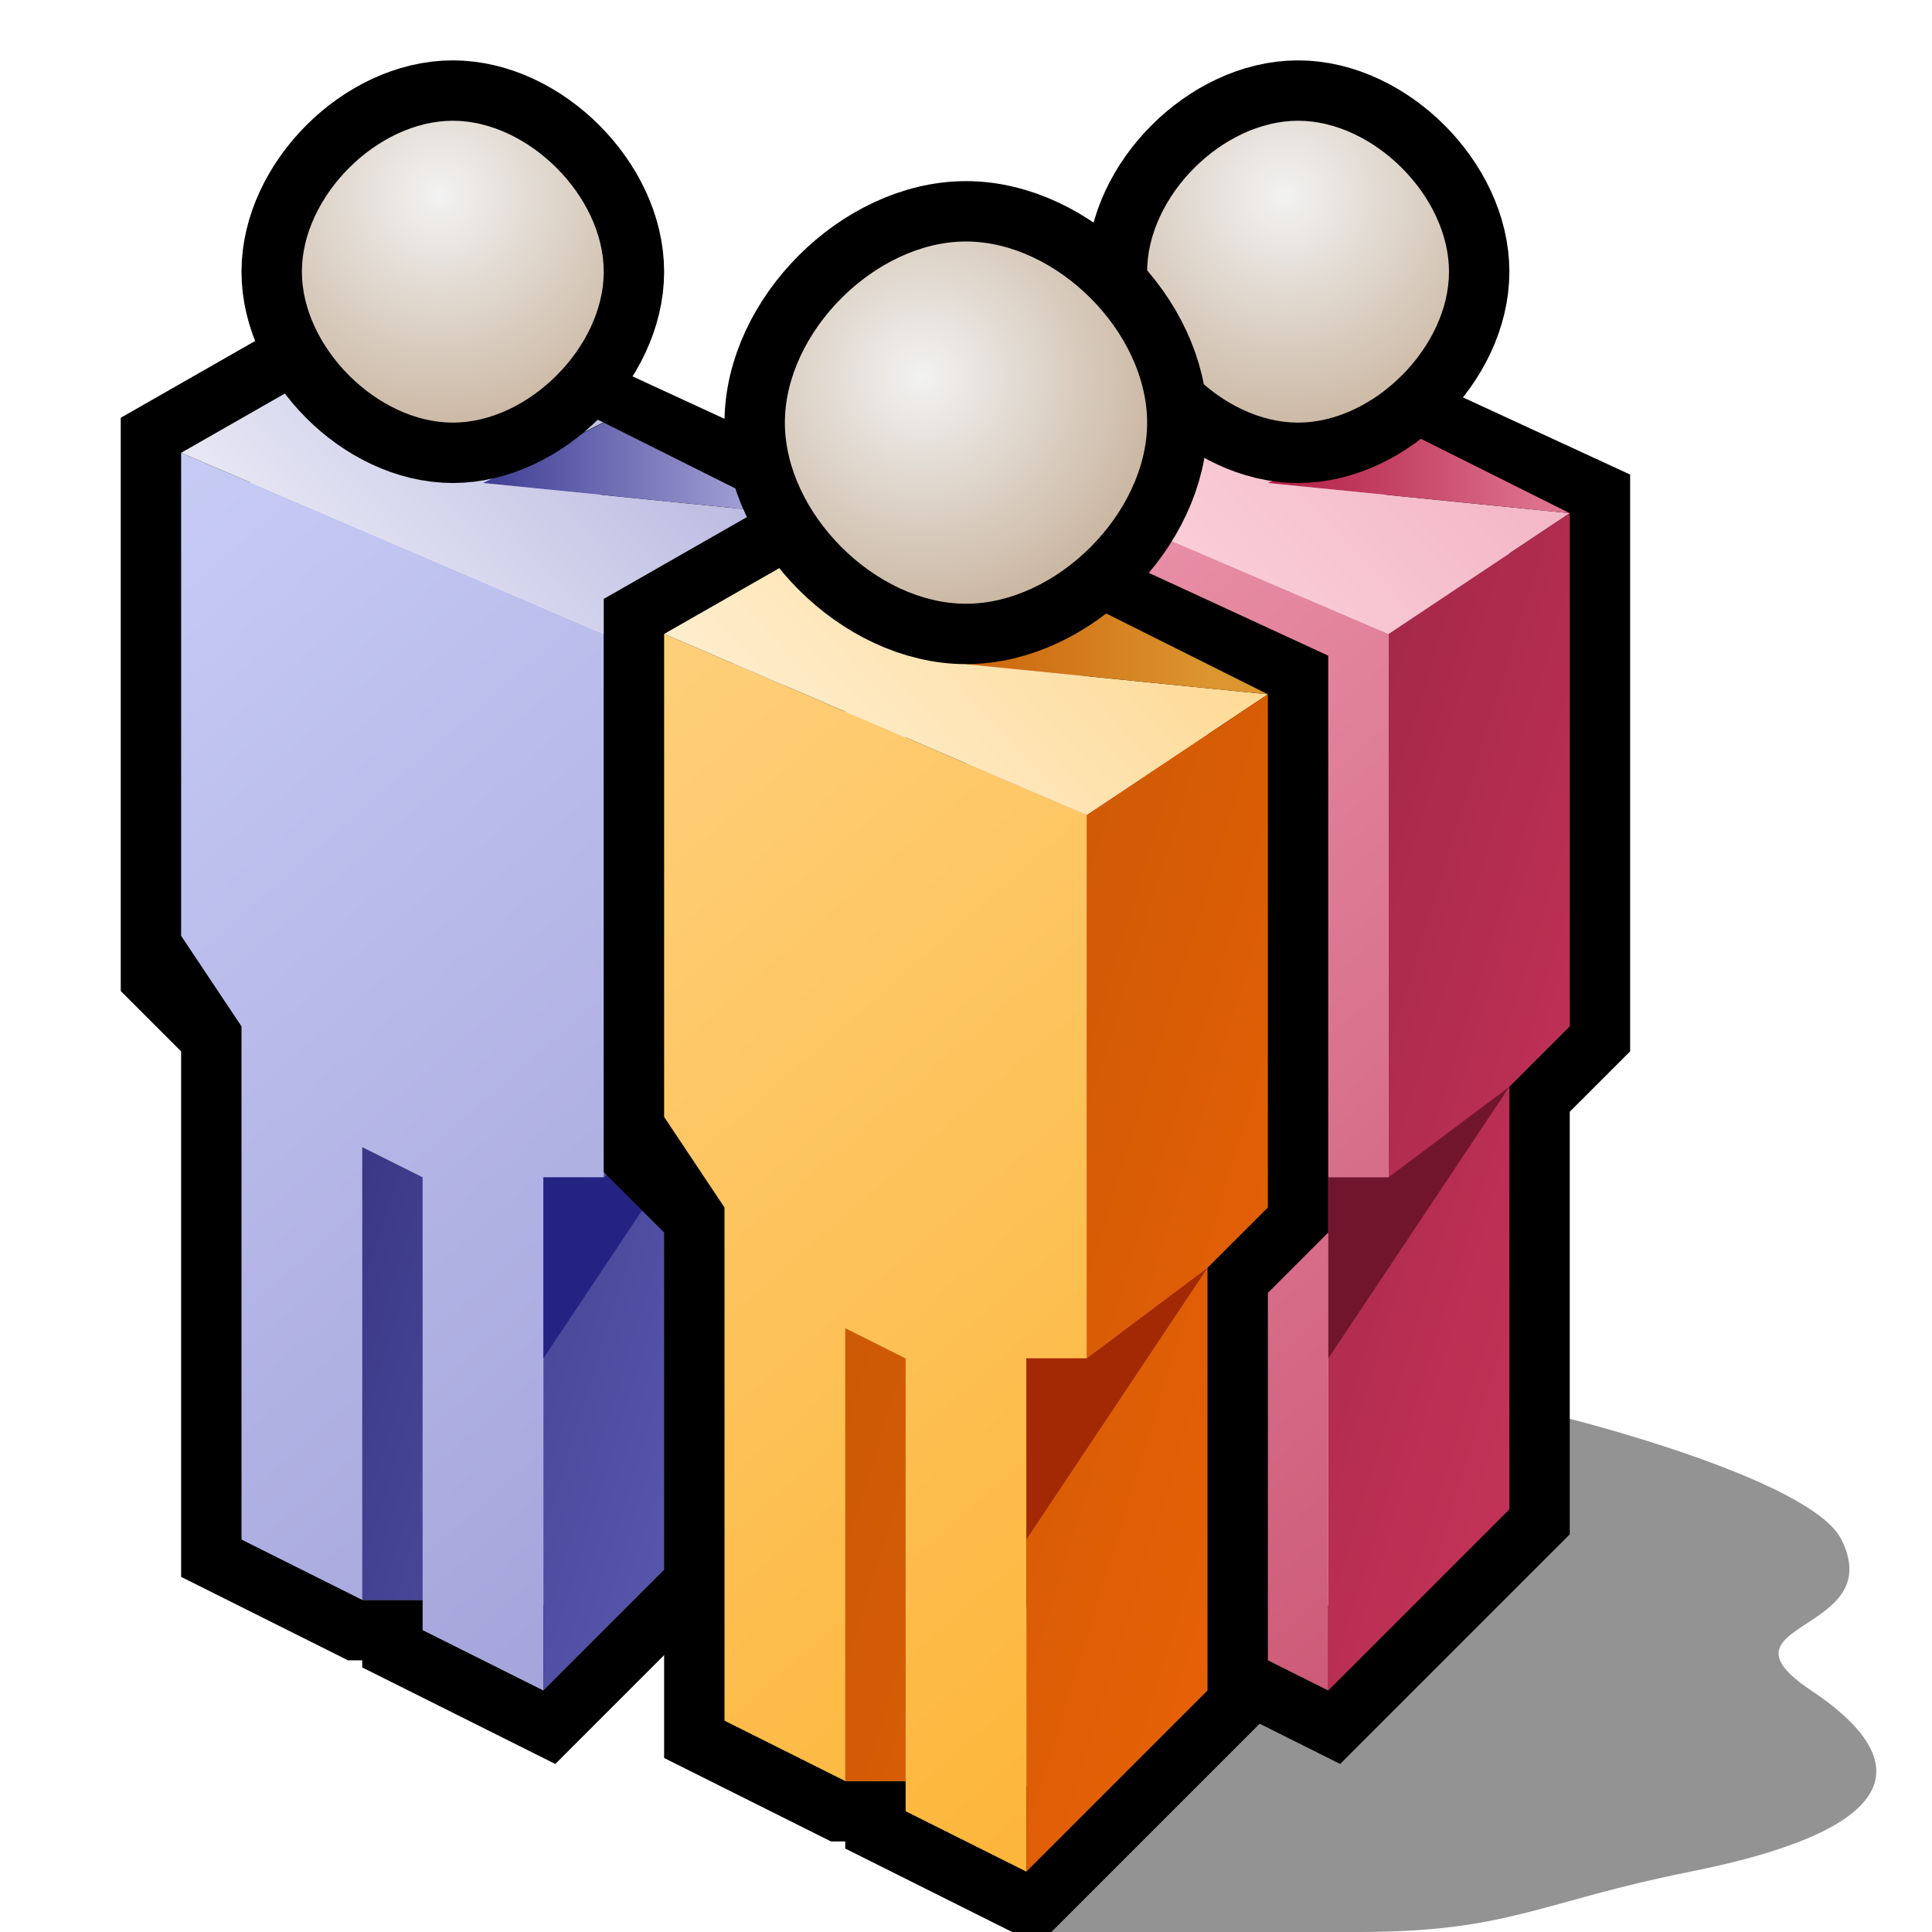
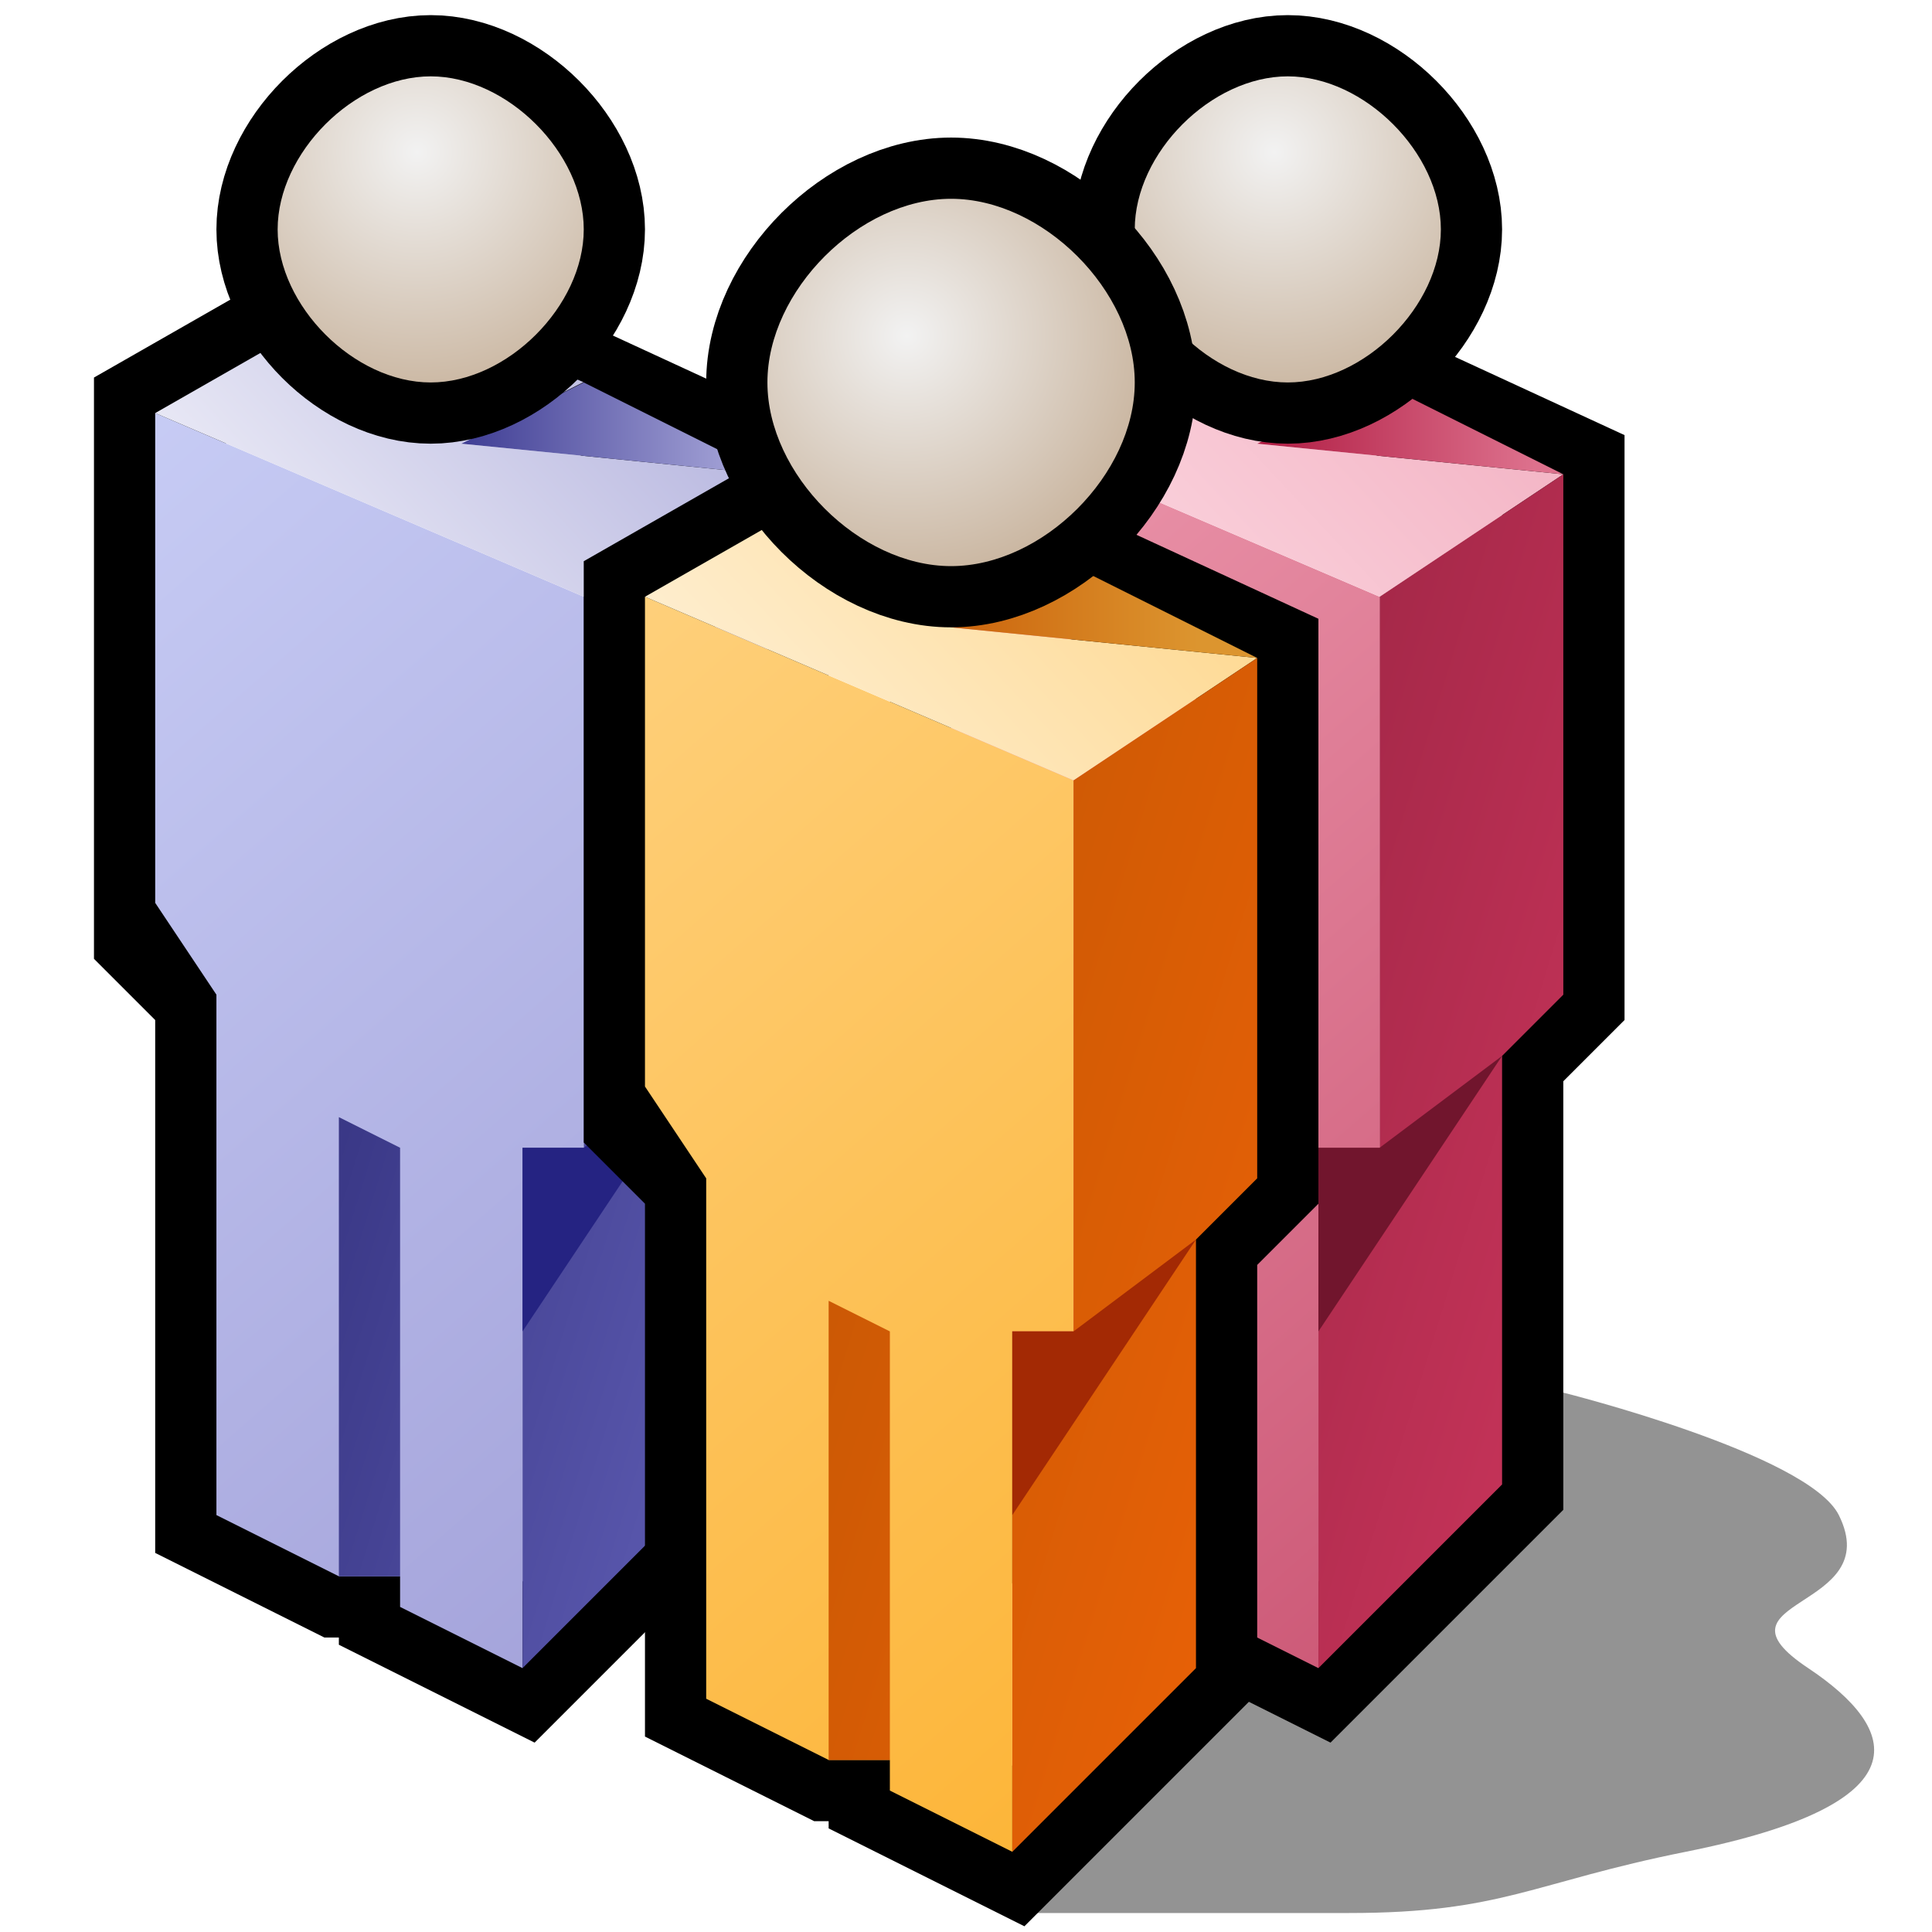
- <svg xmlns="http://www.w3.org/2000/svg" version="1.1" width="64" height="64" color-interpolation="linearRGB">
-   <g>
-     <path style="fill:#010101; fill-opacity:0.423" d="M34 64C34 64 40 64 45 64C50 64 51 63 56 62C63.84 60.43 63 58 60 56C56.56 53.71 62.56 54.13 61 51C60 49 52 47 52 47L42 56L34 64z" />
-     <path style="fill:none; stroke:#000000; stroke-width:4" d="M22 21V38L24 40V57L28 59L30 59L30 60L34 62L40 56V42L42 40V23L29 17L22 21z" transform="matrix(1,0,0,1,10,-6)" />
+ <svg xmlns="http://www.w3.org/2000/svg" version="1.1" width="28" height="28" color-interpolation="linearRGB" id="svg149">
+   <defs id="defs153" />
+   <g id="g147" transform="matrix(0.4436398,0,0,0.4436398,-0.4126283,-0.6680721)">
+     <path style="fill:#010101;fill-opacity:0.423" d="m 34,64 c 0,0 6,0 11,0 5,0 6,-1 11,-2 7.84,-1.57 7,-4 4,-6 -3.44,-2.29 2.56,-1.87 1,-5 -1,-2 -9,-4 -9,-4 l -10,9 z" id="path2" />
+     <path style="fill:none;stroke:#000000;stroke-width:4" d="m 22,21 v 17 l 2,2 v 17 l 4,2 h 2 v 1 l 4,2 6,-6 V 42 l 2,-2 V 23 L 29,17 Z" transform="translate(10,-6)" id="path4" />
    <linearGradient id="gradient0" gradientUnits="userSpaceOnUse" x1="96.6" y1="-47.07" x2="124.61" y2="-15.05">
-       <stop offset="0" stop-color="#ee9bb0" />
-       <stop offset="1" stop-color="#cc5876" />
+       <stop offset="0" stop-color="#ee9bb0" id="stop6" />
+       <stop offset="1" stop-color="#cc5876" id="stop8" />
    </linearGradient>
-     <path style="fill:url(#gradient0)" d="M22 21V37L24 40V57L28 59L30 59L30 60L34 62V45H36V27L22 21z" transform="matrix(1,0,0,1,10,-6)" />
+     <path style="fill:url(#gradient0)" d="m 22,21 v 16 l 2,3 v 17 l 4,2 h 2 v 1 l 4,2 V 45 h 2 V 27 Z" transform="translate(10,-6)" id="path11" />
    <linearGradient id="gradient1" gradientUnits="userSpaceOnUse" x1="-37.97" y1="-32.98" x2="-18.83" y2="-50.95">
-       <stop offset="0" stop-color="#ffe3ea" />
-       <stop offset="0.996" stop-color="#f0a8bb" />
+       <stop offset="0" stop-color="#ffe3ea" id="stop13" />
+       <stop offset="0.996" stop-color="#f0a8bb" id="stop15" />
    </linearGradient>
-     <path style="fill:url(#gradient1)" d="M22 21L36 27L42 23L32 22L35.99 19.99L29 17L22 21z" transform="matrix(1,0,0,1,10,-6)" />
+     <path style="fill:url(#gradient1)" d="M 22,21 36,27 42,23 32,22 35.99,19.99 29,17 Z" transform="translate(10,-6)" id="path18" />
    <linearGradient id="gradient2" gradientUnits="userSpaceOnUse" x1="57.23" y1="-50.61" x2="78.84" y2="-43.97">
-       <stop offset="0" stop-color="#a02646" />
-       <stop offset="1" stop-color="#d53961" />
+       <stop offset="0" stop-color="#a02646" id="stop20" />
+       <stop offset="1" stop-color="#d53961" id="stop22" />
    </linearGradient>
-     <path style="fill:url(#gradient2)" d="M36 45H34V62L40 56V42L42 40V23L36 27V45z" transform="matrix(1,0,0,1,10,-6)" />
-     <path style="fill:#71152d" d="M34 45V51L40 42L36 45H34z" transform="matrix(1,0,0,1,10,-6)" />
+     <path style="fill:url(#gradient2)" d="m 36,45 h -2 v 17 l 6,-6 V 42 l 2,-2 V 23 l -6,4 z" transform="translate(10,-6)" id="path25" />
+     <path style="fill:#71152d" d="m 34,45 v 6 l 6,-9 -4,3 z" transform="translate(10,-6)" id="path27" />
    <linearGradient id="gradient3" gradientUnits="userSpaceOnUse" x1="30.92" y1="-67" x2="41.07" y2="-67">
-       <stop offset="0" stop-color="#ab123a" />
-       <stop offset="1" stop-color="#dd718d" />
+       <stop offset="0" stop-color="#ab123a" id="stop29" />
+       <stop offset="1" stop-color="#dd718d" id="stop31" />
    </linearGradient>
-     <path style="fill:url(#gradient3)" d="M32 22L42 23L36 20L32 22z" transform="matrix(1,0,0,1,10,-6)" />
-     <path style="fill:none; stroke:#000000; stroke-width:4" d="M31 10C28.5 10 26 12.5 26 15C26 17.5 28.5 20 31 20C33.5 20 36 17.5 36 15C36 12.5 33.5 10 31 10z" transform="matrix(1,0,0,1,12,-6)" />
+     <path style="fill:url(#gradient3)" d="m 32,22 10,1 -6,-3 z" transform="translate(10,-6)" id="path34" />
+     <path style="fill:none;stroke:#000000;stroke-width:4" d="m 31,10 c -2.5,0 -5,2.5 -5,5 0,2.5 2.5,5 5,5 2.5,0 5,-2.5 5,-5 0,-2.5 -2.5,-5 -5,-5 z" transform="translate(12,-6)" id="path36" />
    <radialGradient id="gradient4" gradientUnits="userSpaceOnUse" cx="0" cy="0" r="64" gradientTransform="matrix(0.1707,0,0,0.1694,30.5529,12.4743)">
-       <stop offset="0" stop-color="#f2f2f2" />
-       <stop offset="1" stop-color="#bca184" />
-       <stop offset="0.674" stop-color="#7d7a7a" />
+       <stop offset="0" stop-color="#f2f2f2" id="stop38" />
+       <stop offset="1" stop-color="#bca184" id="stop40" />
+       <stop offset="0.674" stop-color="#7d7a7a" id="stop42" />
    </radialGradient>
-     <path style="fill:url(#gradient4)" d="M31 10C28.5 10 26 12.5 26 15C26 17.5 28.5 20 31 20C33.5 20 36 17.5 36 15C36 12.5 33.5 10 31 10z" transform="matrix(1,0,0,1,12,-6)" />
-     <path style="fill:none; stroke:#000000; stroke-width:4" d="M22 21V38L24 40V57L28 59L30 59L30 60L34 62L40 56V42L42 40V23L29 17L22 21z" transform="matrix(1,0,0,1,-16,-6)" />
+     <path style="fill:url(#gradient4)" d="m 31,10 c -2.5,0 -5,2.5 -5,5 0,2.5 2.5,5 5,5 2.5,0 5,-2.5 5,-5 0,-2.5 -2.5,-5 -5,-5 z" transform="translate(12,-6)" id="path45" />
+     <path style="fill:none;stroke:#000000;stroke-width:4" d="m 22,21 v 17 l 2,2 v 17 l 4,2 h 2 v 1 l 4,2 6,-6 V 42 l 2,-2 V 23 L 29,17 Z" transform="translate(-16,-6)" id="path47" />
    <linearGradient id="gradient5" gradientUnits="userSpaceOnUse" x1="85.74" y1="-57.07" x2="128.61" y2="-8.05">
-       <stop offset="0" stop-color="#d5dcff" />
-       <stop offset="1" stop-color="#9d9bd5" />
+       <stop offset="0" stop-color="#d5dcff" id="stop49" />
+       <stop offset="1" stop-color="#9d9bd5" id="stop51" />
    </linearGradient>
-     <path style="fill:url(#gradient5)" d="M22 21V37L24 40V57L28 59L30 59L30 60L34 62V45H36V27L22 21z" transform="matrix(1,0,0,1,-16,-6)" />
+     <path style="fill:url(#gradient5)" d="m 22,21 v 16 l 2,3 v 17 l 4,2 h 2 v 1 l 4,2 V 45 h 2 V 27 Z" transform="translate(-16,-6)" id="path54" />
    <linearGradient id="gradient6" gradientUnits="userSpaceOnUse" x1="-37.97" y1="-32.98" x2="-18.83" y2="-50.95">
-       <stop offset="0" stop-color="#ffffff" />
-       <stop offset="0.996" stop-color="#a4a3d7" />
+       <stop offset="0" stop-color="#ffffff" id="stop56" />
+       <stop offset="0.996" stop-color="#a4a3d7" id="stop58" />
    </linearGradient>
-     <path style="fill:url(#gradient6)" d="M22 21L36 27L42 23L32 22L35.99 19.99L29 17L22 21z" transform="matrix(1,0,0,1,-16,-6)" />
+     <path style="fill:url(#gradient6)" d="M 22,21 36,27 42,23 32,22 35.99,19.99 29,17 Z" transform="translate(-16,-6)" id="path61" />
    <linearGradient id="gradient7" gradientUnits="userSpaceOnUse" x1="56.23" y1="-51.61" x2="77.84" y2="-44.97">
-       <stop offset="0" stop-color="#373583" />
-       <stop offset="1" stop-color="#6967c0" />
+       <stop offset="0" stop-color="#373583" id="stop63" />
+       <stop offset="1" stop-color="#6967c0" id="stop65" />
    </linearGradient>
-     <path style="fill:url(#gradient7)" d="M36 45H34V62L40 56V42L42 40V23L36 27V45z" transform="matrix(1,0,0,1,-16,-6)" />
-     <path style="fill:#252382" d="M34 45V51L40 42L36 45H34z" transform="matrix(1,0,0,1,-16,-6)" />
+     <path style="fill:url(#gradient7)" d="m 36,45 h -2 v 17 l 6,-6 V 42 l 2,-2 V 23 l -6,4 z" transform="translate(-16,-6)" id="path68" />
+     <path style="fill:#252382" d="m 34,45 v 6 l 6,-9 -4,3 z" transform="translate(-16,-6)" id="path70" />
    <linearGradient id="gradient8" gradientUnits="userSpaceOnUse" x1="30.92" y1="-66" x2="41.07" y2="-66">
-       <stop offset="0" stop-color="#33318c" />
-       <stop offset="1" stop-color="#a4a3d7" />
+       <stop offset="0" stop-color="#33318c" id="stop72" />
+       <stop offset="1" stop-color="#a4a3d7" id="stop74" />
    </linearGradient>
-     <path style="fill:url(#gradient8)" d="M32 22L42 23L36 20L32 22z" transform="matrix(1,0,0,1,-16,-6)" />
-     <path style="fill:none; stroke:#000000; stroke-width:4" d="M31 10C28.5 10 26 12.5 26 15C26 17.5 28.5 20 31 20C33.5 20 36 17.5 36 15C36 12.5 33.5 10 31 10z" transform="matrix(1,0,0,1,-16,-6)" />
+     <path style="fill:url(#gradient8)" d="m 32,22 10,1 -6,-3 z" transform="translate(-16,-6)" id="path77" />
+     <path style="fill:none;stroke:#000000;stroke-width:4" d="m 31,10 c -2.5,0 -5,2.5 -5,5 0,2.5 2.5,5 5,5 2.5,0 5,-2.5 5,-5 0,-2.5 -2.5,-5 -5,-5 z" transform="translate(-16,-6)" id="path79" />
    <radialGradient id="gradient9" gradientUnits="userSpaceOnUse" cx="0" cy="0" r="64" gradientTransform="matrix(0.1707,0,0,0.1694,30.5529,12.4743)">
-       <stop offset="0" stop-color="#f2f2f2" />
-       <stop offset="1" stop-color="#bca184" />
-       <stop offset="0.674" stop-color="#7d7a7a" />
+       <stop offset="0" stop-color="#f2f2f2" id="stop81" />
+       <stop offset="1" stop-color="#bca184" id="stop83" />
+       <stop offset="0.674" stop-color="#7d7a7a" id="stop85" />
    </radialGradient>
-     <path style="fill:url(#gradient9)" d="M31 10C28.5 10 26 12.5 26 15C26 17.5 28.5 20 31 20C33.5 20 36 17.5 36 15C36 12.5 33.5 10 31 10z" transform="matrix(1,0,0,1,-16,-6)" />
+     <path style="fill:url(#gradient9)" d="m 31,10 c -2.5,0 -5,2.5 -5,5 0,2.5 2.5,5 5,5 2.5,0 5,-2.5 5,-5 0,-2.5 -2.5,-5 -5,-5 z" transform="translate(-16,-6)" id="path88" />
    <linearGradient id="gradient10" gradientUnits="userSpaceOnUse" x1="56.23" y1="-51.61" x2="77.84" y2="-44.97">
-       <stop offset="0" stop-color="#373583" />
-       <stop offset="1" stop-color="#6967c0" />
+       <stop offset="0" stop-color="#373583" id="stop90" />
+       <stop offset="1" stop-color="#6967c0" id="stop92" />
    </linearGradient>
-     <path style="fill:url(#gradient10)" d="M28 59H30V45L28 44V59z" transform="matrix(1,0,0,1,-16,-6)" />
-     <path style="fill:none; stroke:#000000; stroke-width:4" d="M22 21V38L24 40V57L28 59L30 59L30 60L34 62L40 56V42L42 40V23L29 17L22 21z" />
+     <path style="fill:url(#gradient10)" d="m 28,59 h 2 V 45 l -2,-1 z" transform="translate(-16,-6)" id="path95" />
+     <path style="fill:none;stroke:#000000;stroke-width:4" d="m 22,21 v 17 l 2,2 v 17 l 4,2 h 2 v 1 l 4,2 6,-6 V 42 l 2,-2 V 23 L 29,17 Z" id="path97" />
    <linearGradient id="gradient11" gradientUnits="userSpaceOnUse" x1="85.74" y1="-57.07" x2="128.61" y2="-8.05">
-       <stop offset="0" stop-color="#ffdb97" />
-       <stop offset="1" stop-color="#fcaf29" />
+       <stop offset="0" stop-color="#ffdb97" id="stop99" />
+       <stop offset="1" stop-color="#fcaf29" id="stop101" />
    </linearGradient>
-     <path style="fill:url(#gradient11)" d="M22 21V37L24 40V57L28 59L30 59L30 60L34 62V45H36V27L22 21z" />
+     <path style="fill:url(#gradient11)" d="m 22,21 v 16 l 2,3 v 17 l 4,2 h 2 v 1 l 4,2 V 45 h 2 V 27 Z" id="path104" />
    <linearGradient id="gradient12" gradientUnits="userSpaceOnUse" x1="-37.97" y1="-32.98" x2="-18.83" y2="-50.95">
-       <stop offset="0" stop-color="#fff7ea" />
-       <stop offset="0.996" stop-color="#fdd17b" />
+       <stop offset="0" stop-color="#fff7ea" id="stop106" />
+       <stop offset="0.996" stop-color="#fdd17b" id="stop108" />
    </linearGradient>
-     <path style="fill:url(#gradient12)" d="M22 21L36 27L42 23L32 22L35.99 19.99L29 17L22 21z" />
+     <path style="fill:url(#gradient12)" d="M 22,21 36,27 42,23 32,22 35.99,19.99 29,17 Z" id="path111" />
    <linearGradient id="gradient13" gradientUnits="userSpaceOnUse" x1="55.23" y1="-51.61" x2="76.84" y2="-44.97">
-       <stop offset="0" stop-color="#c85805" />
-       <stop offset="1" stop-color="#f06306" />
+       <stop offset="0" stop-color="#c85805" id="stop113" />
+       <stop offset="1" stop-color="#f06306" id="stop115" />
    </linearGradient>
-     <path style="fill:url(#gradient13)" d="M36 45H34V62L40 56V42L42 40V23L36 27V45z" />
-     <path style="fill:#a32904" d="M34 45V51L40 42L36 45H34z" />
+     <path style="fill:url(#gradient13)" d="m 36,45 h -2 v 17 l 6,-6 V 42 l 2,-2 V 23 l -6,4 z" id="path118" />
+     <path style="fill:#a32904" d="m 34,45 v 6 l 6,-9 -4,3 z" id="path120" />
    <linearGradient id="gradient14" gradientUnits="userSpaceOnUse" x1="29.92" y1="-66" x2="40.07" y2="-66">
-       <stop offset="0" stop-color="#c85804" />
-       <stop offset="1" stop-color="#dc952f" />
+       <stop offset="0" stop-color="#c85804" id="stop122" />
+       <stop offset="1" stop-color="#dc952f" id="stop124" />
    </linearGradient>
-     <path style="fill:url(#gradient14)" d="M32 22L42 23L36 20L32 22z" />
-     <path style="fill:none; stroke:#000000; stroke-width:4" d="M32 8C29 8 26 11 26 14C26 17 29 20 32 20C35 20 38 17 38 14C38 11 35 8 32 8z" />
+     <path style="fill:url(#gradient14)" d="m 32,22 10,1 -6,-3 z" id="path127" />
+     <path style="fill:none;stroke:#000000;stroke-width:4" d="m 32,8 c -3,0 -6,3 -6,6 0,3 3,6 6,6 3,0 6,-3 6,-6 0,-3 -3,-6 -6,-6 z" id="path129" />
    <radialGradient id="gradient15" gradientUnits="userSpaceOnUse" cx="0" cy="0" r="64" gradientTransform="matrix(0.1707,0,0,0.1694,30.5529,12.4743)">
-       <stop offset="0" stop-color="#f2f2f2" />
-       <stop offset="1" stop-color="#bca184" />
-       <stop offset="0.674" stop-color="#7d7a7a" />
+       <stop offset="0" stop-color="#f2f2f2" id="stop131" />
+       <stop offset="1" stop-color="#bca184" id="stop133" />
+       <stop offset="0.674" stop-color="#7d7a7a" id="stop135" />
    </radialGradient>
-     <path style="fill:url(#gradient15)" d="M32 8C29 8 26 11 26 14C26 17 29 20 32 20C35 20 38 17 38 14C38 11 35 8 32 8z" />
+     <path style="fill:url(#gradient15)" d="m 32,8 c -3,0 -6,3 -6,6 0,3 3,6 6,6 3,0 6,-3 6,-6 0,-3 -3,-6 -6,-6 z" id="path138" />
    <linearGradient id="gradient16" gradientUnits="userSpaceOnUse" x1="55.23" y1="-51.61" x2="76.84" y2="-44.97">
-       <stop offset="0" stop-color="#c85805" />
-       <stop offset="1" stop-color="#f06306" />
+       <stop offset="0" stop-color="#c85805" id="stop140" />
+       <stop offset="1" stop-color="#f06306" id="stop142" />
    </linearGradient>
-     <path style="fill:url(#gradient16)" d="M28 59H30V45L28 44V59z" />
+     <path style="fill:url(#gradient16)" d="m 28,59 h 2 V 45 l -2,-1 z" id="path145" />
  </g>
</svg>
